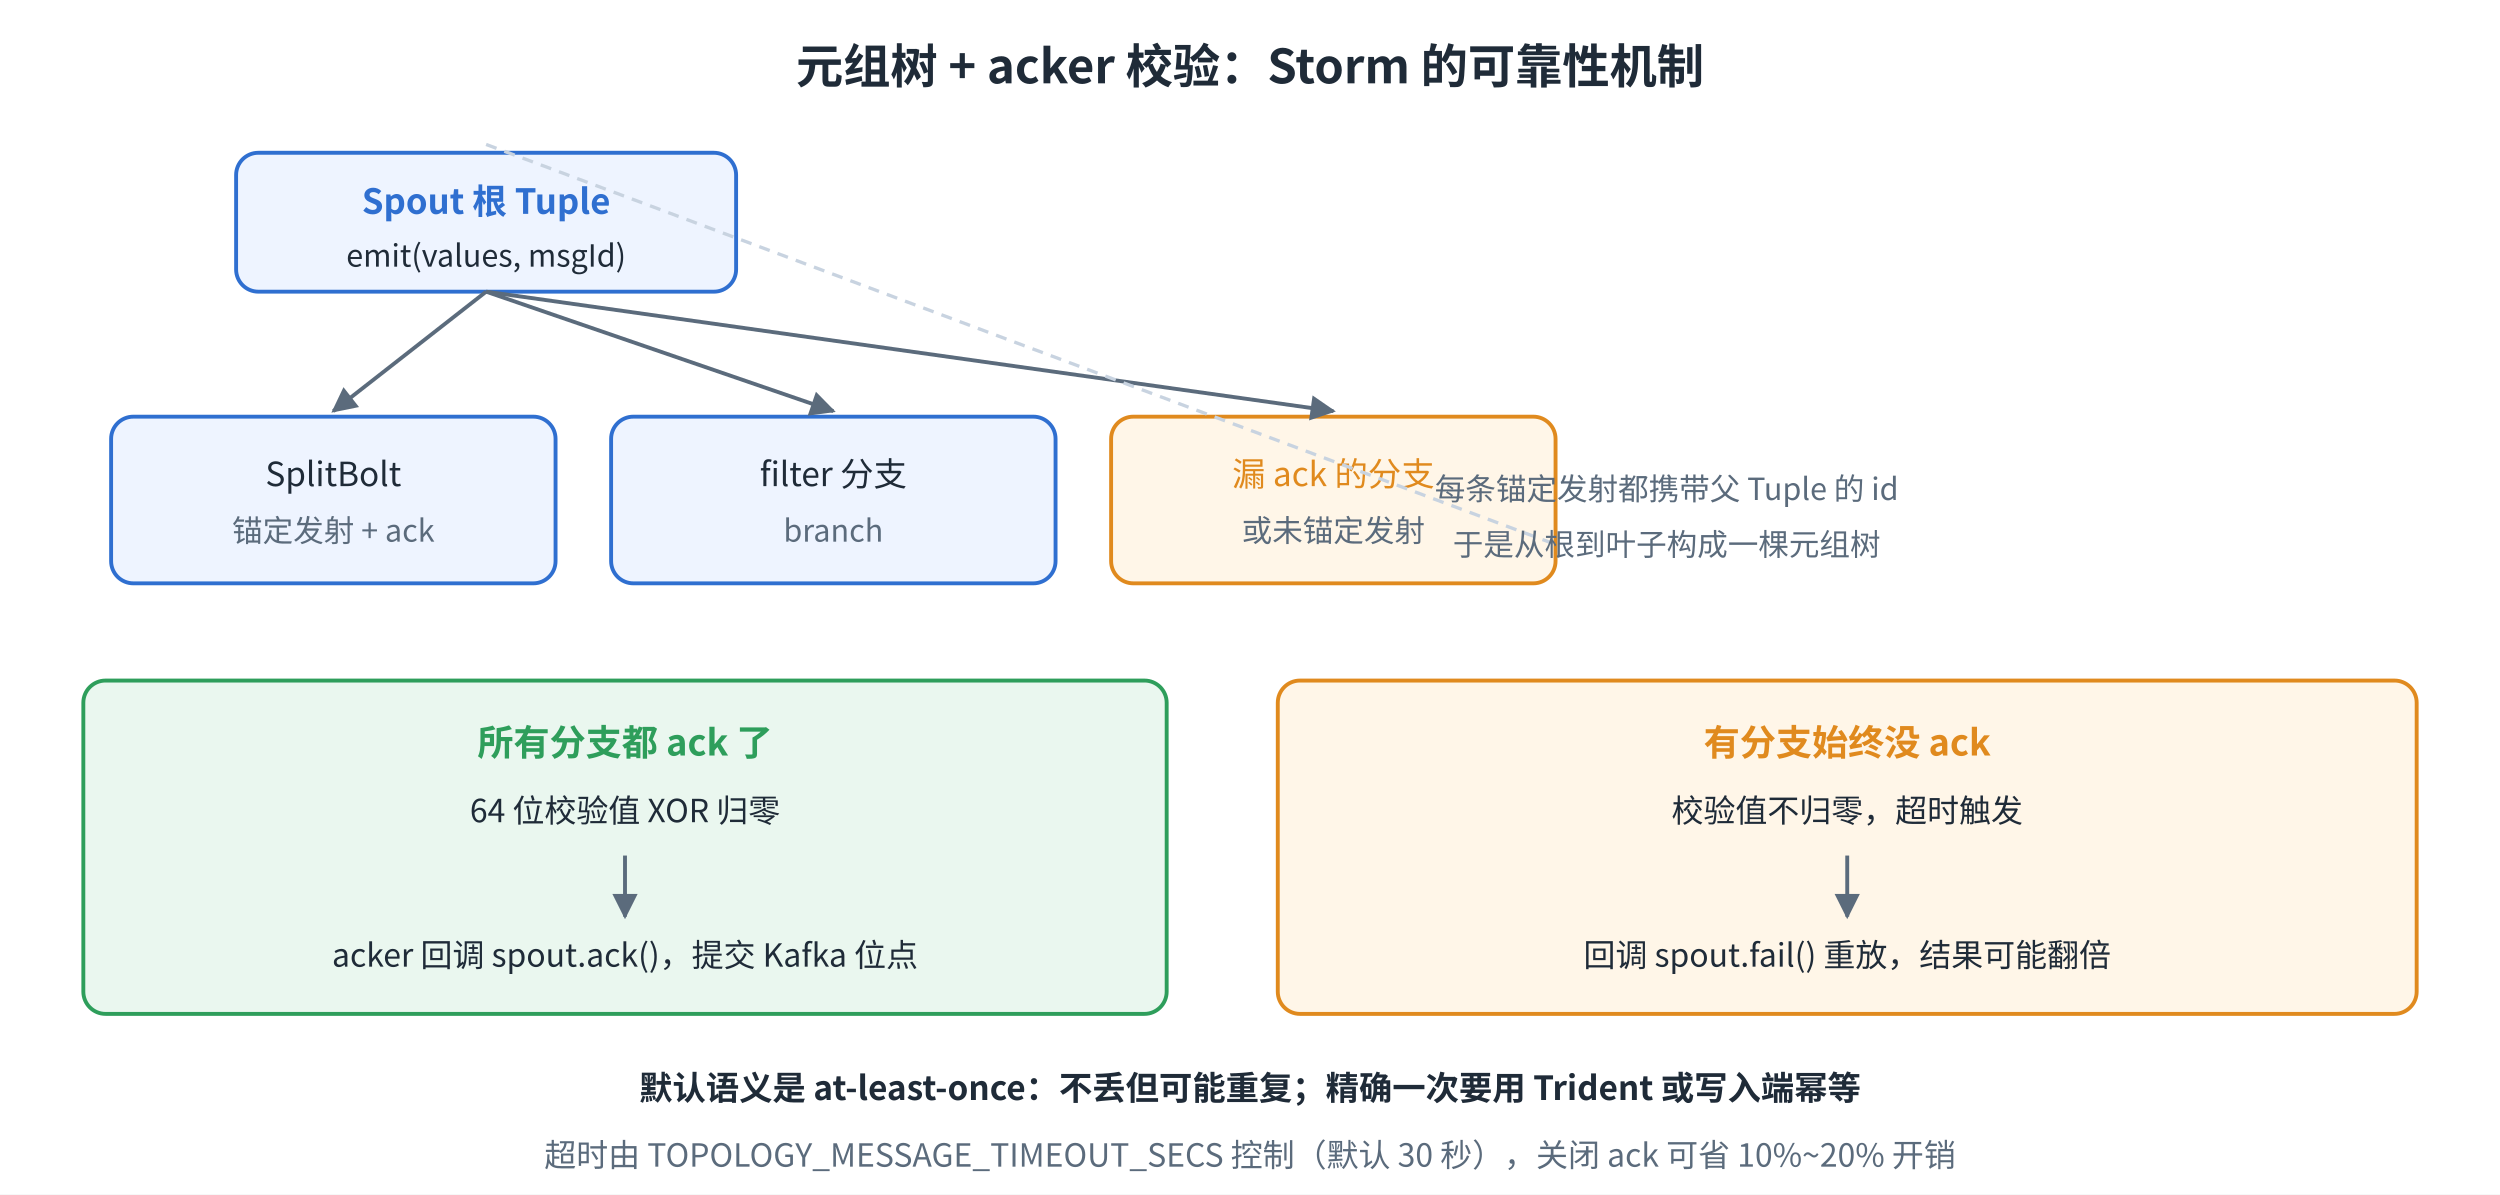
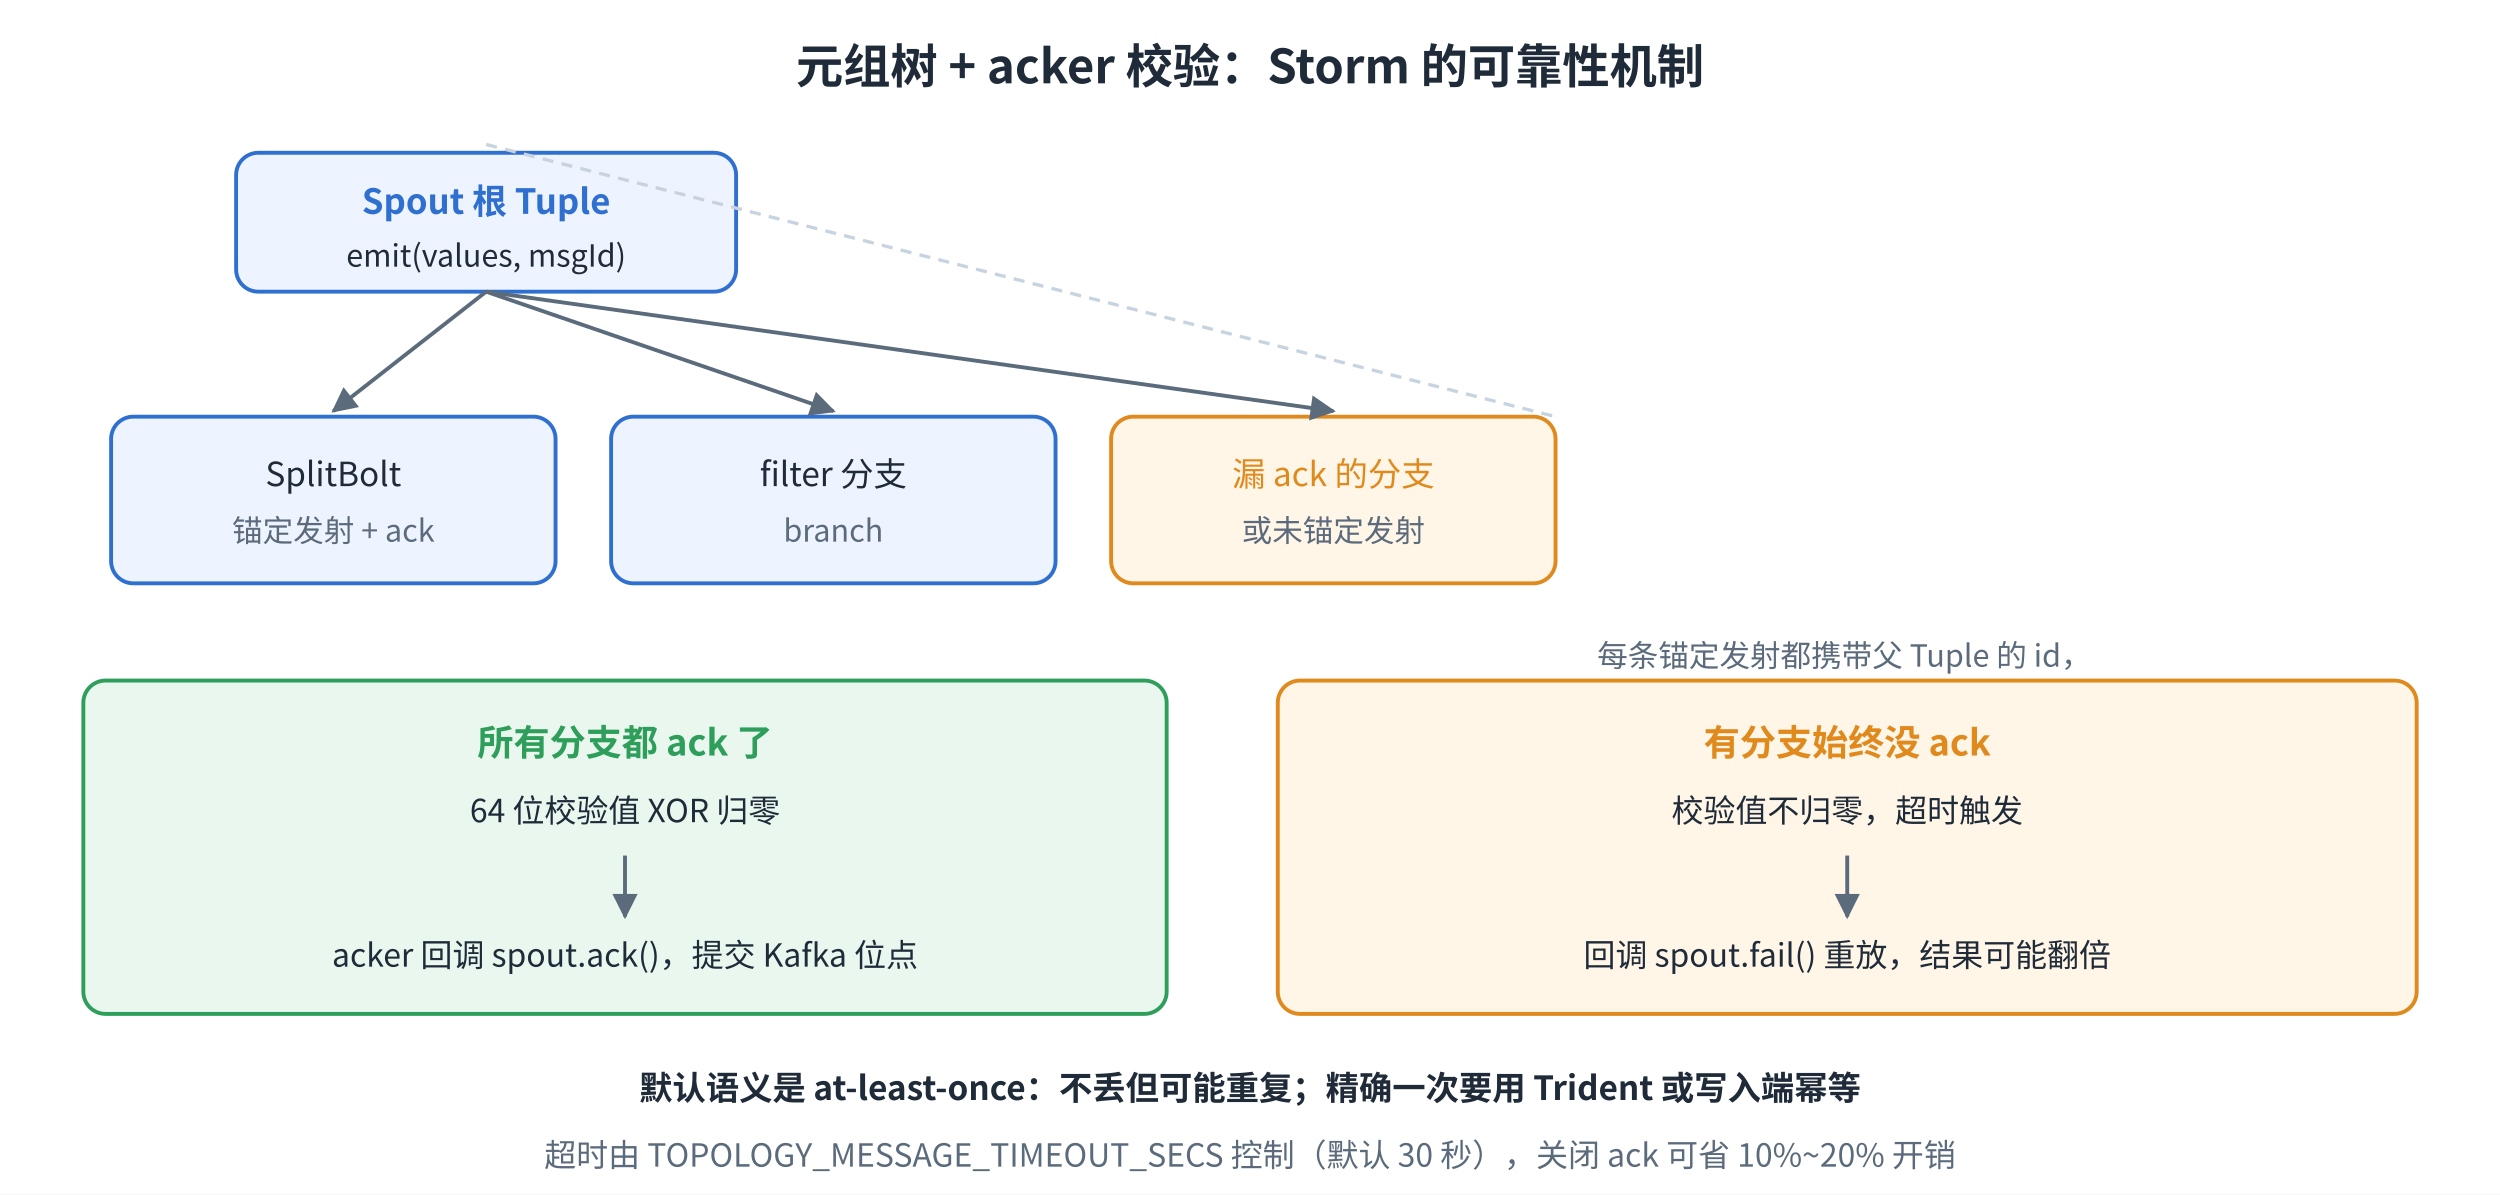
<svg xmlns="http://www.w3.org/2000/svg" width="900" height="430" viewBox="0 0 900 430" font-family="Source Han Sans SC, Noto Sans CJK SC, DejaVu Sans, sans-serif">
  <rect width="900" height="430" fill="#ffffff" />
  <defs>
    <marker id="ah" viewBox="0 0 10 10" refX="9" refY="5" markerWidth="6.5" markerHeight="6.5" orient="auto-start-reverse">
      <path d="M 0 0 L 10 5 L 0 10 z" fill="#5b6b7c" />
    </marker>
  </defs>
  <text x="450" y="30" text-anchor="middle" font-size="17" font-weight="700" fill="#1f2b38">元组树 + acker 校验：Storm 的可靠性机制</text>
  <rect x="85" y="55" width="180" height="50" rx="8" fill="#eef4ff" stroke="#2f6fd0" stroke-width="1.4" />
  <text x="175" y="77" text-anchor="middle" font-size="12.5" font-weight="700" fill="#2f6fd0">Spout 根 Tuple</text>
  <text x="175" y="96" text-anchor="middle" font-size="11" fill="#1f2b38">emit(values, msgId)</text>
  <rect x="40" y="150" width="160" height="60" rx="8" fill="#eef4ff" stroke="#2f6fd0" stroke-width="1.4" />
  <text x="120" y="175" text-anchor="middle" font-size="12" fill="#1f2b38">SplitBolt</text>
  <text x="120" y="195" text-anchor="middle" font-size="11" fill="#5b6b7c">锚定发射 + ack</text>
  <rect x="220" y="150" width="160" height="60" rx="8" fill="#eef4ff" stroke="#2f6fd0" stroke-width="1.4" />
  <text x="300" y="175" text-anchor="middle" font-size="12" fill="#1f2b38">filter 分支</text>
  <text x="300" y="195" text-anchor="middle" font-size="11" fill="#5b6b7c">branch</text>
  <rect x="400" y="150" width="160" height="60" rx="8" fill="#fff6e8" stroke="#e08a1e" stroke-width="1.4" />
  <text x="480" y="175" text-anchor="middle" font-size="12" fill="#e08a1e">漏 ack 的分支</text>
  <text x="480" y="195" text-anchor="middle" font-size="11" fill="#5b6b7c">或未锚定发射</text>
  <line x1="175" y1="105" x2="120" y2="148" stroke="#5b6b7c" stroke-width="1.4" marker-end="url(#ah)" />
  <line x1="175" y1="105" x2="300" y2="148" stroke="#5b6b7c" stroke-width="1.4" marker-end="url(#ah)" />
  <line x1="175" y1="105" x2="480" y2="148" stroke="#5b6b7c" stroke-width="1.4" marker-end="url(#ah)" />
-   <line x1="175" y1="52" x2="560" y2="196" stroke="#c8d3e0" stroke-width="1.2" stroke-dasharray="4 3" />
-   <text x="600" y="180" text-anchor="middle" font-size="11" fill="#5b6b7c">每条锚定发射都携带父 Tuple 的 id</text>
-   <text x="600" y="200" text-anchor="middle" font-size="11" fill="#5b6b7c">于是从根到叶子构成一棵元组树</text>
+   <line x1="175" y1="52" x2="560" y2="150" stroke="#c8d3e0" stroke-width="1.2" stroke-dasharray="4 3" />
+   <text x="575" y="240" font-size="11" fill="#5b6b7c">每条锚定发射都携带父 Tuple 的 id，</text>
+   <text x="575" y="259" font-size="11" fill="#5b6b7c">于是从根到叶子构成一棵元组树</text>
  <rect x="30" y="245" width="390" height="120" rx="8" fill="#eaf7ef" stroke="#2e9e5b" stroke-width="1.4" />
  <text x="225" y="272" text-anchor="middle" font-size="13" font-weight="700" fill="#2e9e5b">所有分支都 ack 了</text>
  <text x="225" y="296" text-anchor="middle" font-size="11.5" fill="#1f2b38">64 位校验值 XOR 归零</text>
  <line x1="225" y1="308" x2="225" y2="330" stroke="#5b6b7c" stroke-width="1.4" marker-end="url(#ah)" />
  <text x="225" y="348" text-anchor="middle" font-size="11.5" fill="#1f2b38">acker 回调 spout.ack()，提交 Kafka 位点</text>
  <rect x="460" y="245" width="410" height="120" rx="8" fill="#fff6e8" stroke="#e08a1e" stroke-width="1.4" />
  <text x="665" y="272" text-anchor="middle" font-size="13" font-weight="700" fill="#e08a1e">有分支始终没 ack</text>
  <text x="665" y="296" text-anchor="middle" font-size="11.5" fill="#1f2b38">校验值不归零，超时触发</text>
  <line x1="665" y1="308" x2="665" y2="330" stroke="#5b6b7c" stroke-width="1.4" marker-end="url(#ah)" />
  <text x="665" y="348" text-anchor="middle" font-size="11.5" fill="#1f2b38">回调 spout.fail() 重放，结果可能翻倍</text>
  <text x="450" y="396" text-anchor="middle" font-size="12" font-weight="700" fill="#1f2b38">默认语义是 at-least-once：不丢但可能重复；精确一次要用 Trident 或写入端幂等</text>
  <text x="450" y="420" text-anchor="middle" font-size="11.5" fill="#5b6b7c">超时由 TOPOLOGY_MESSAGE_TIMEOUT_SECS 控制（默认 30 秒），关闭 ack 可省 10%~20% 开销</text>
</svg>
